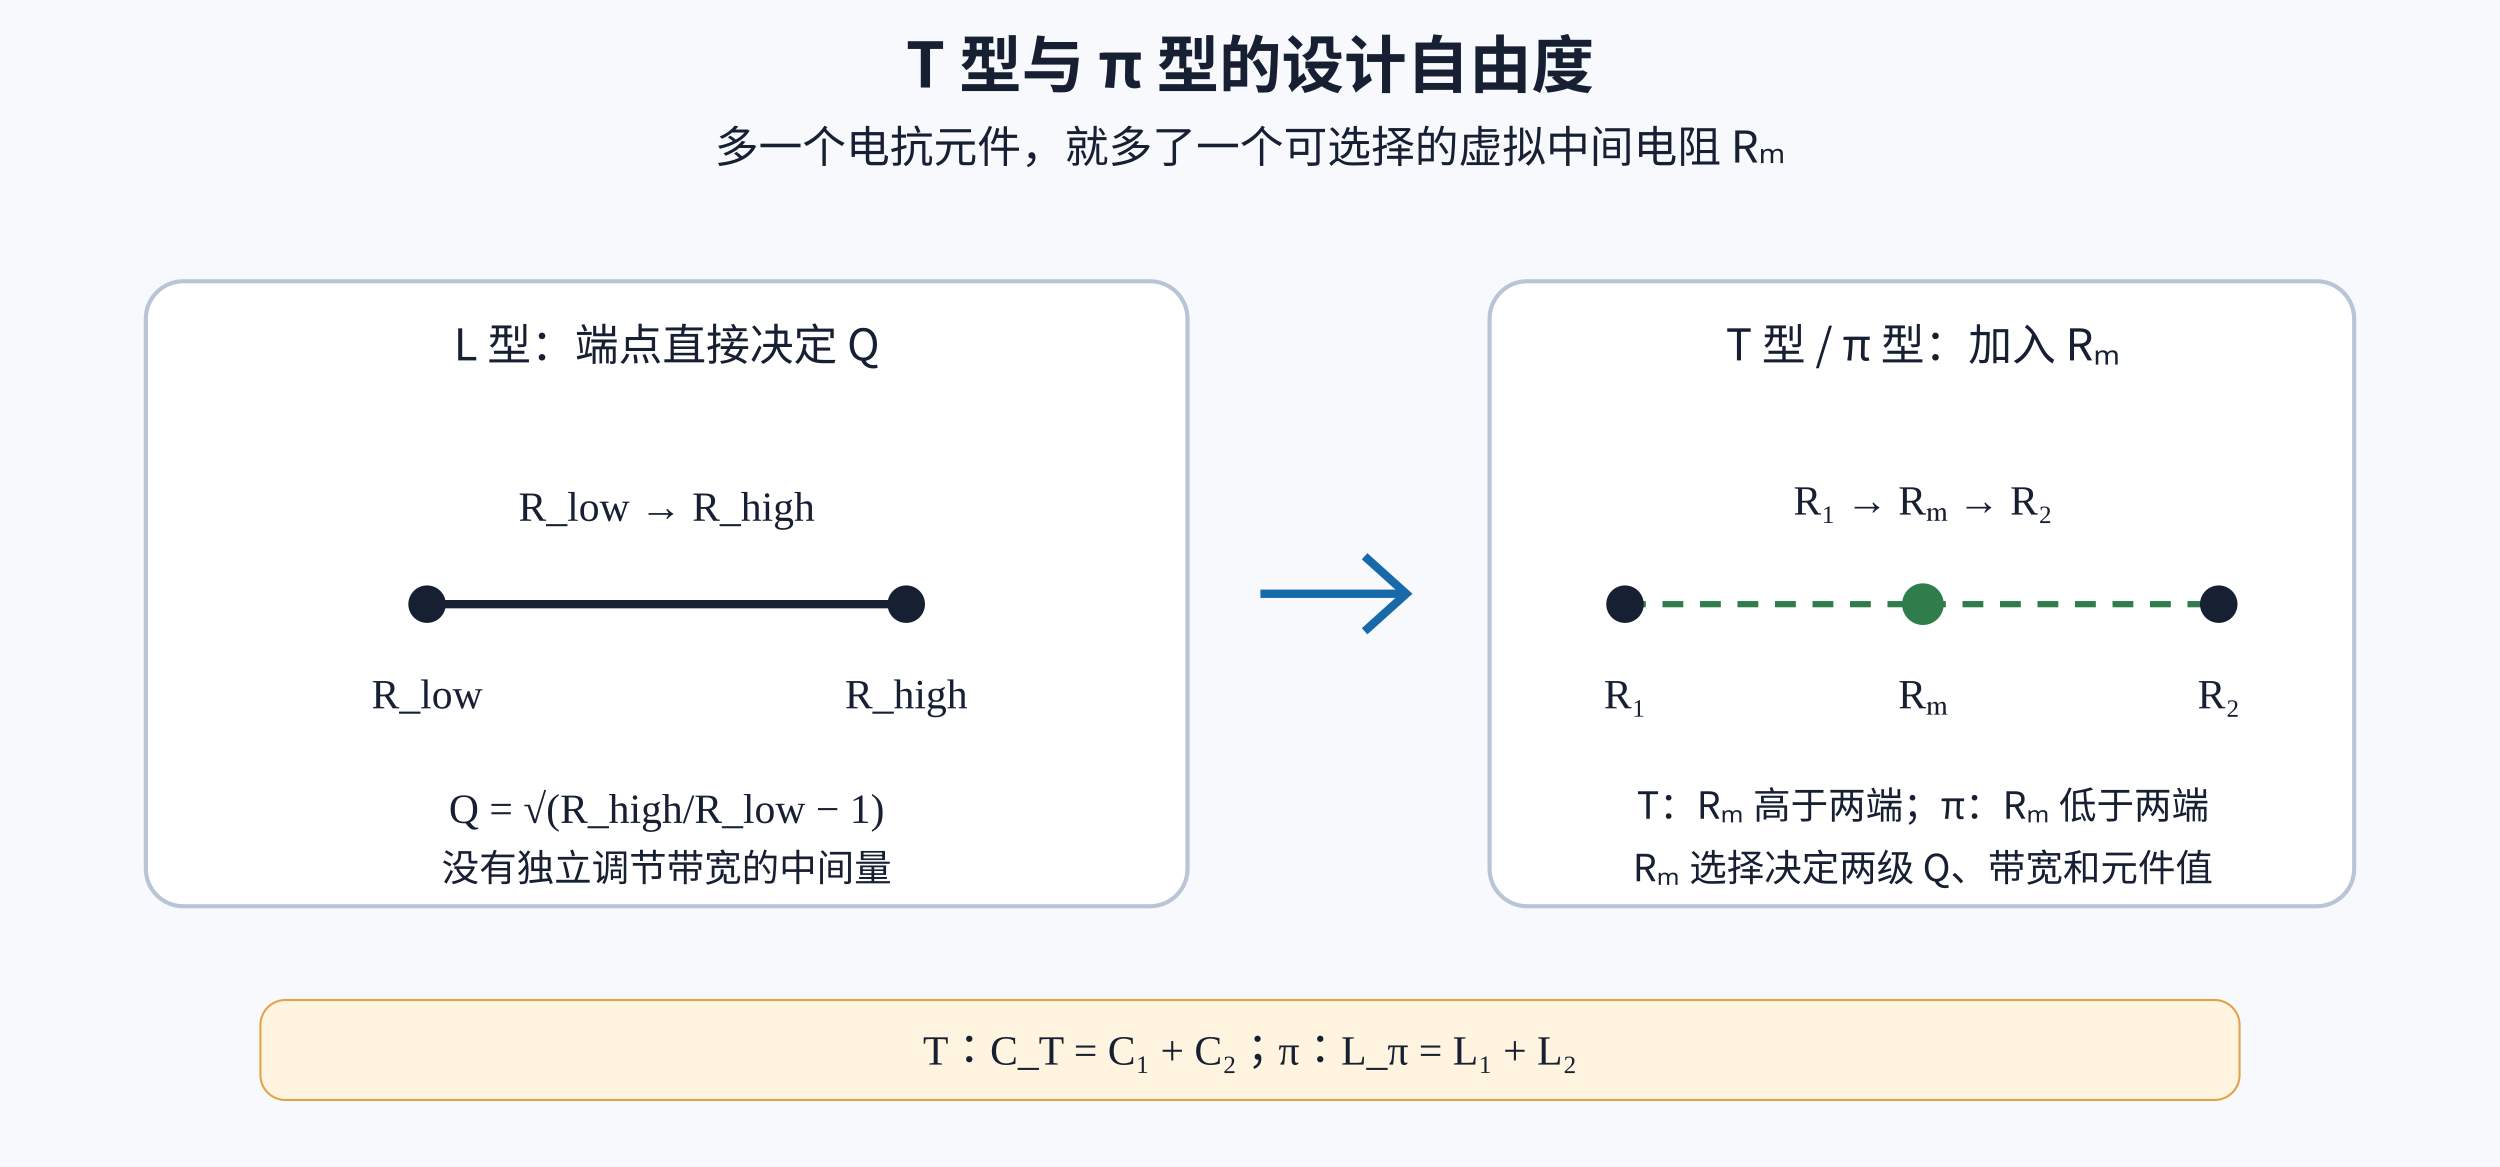
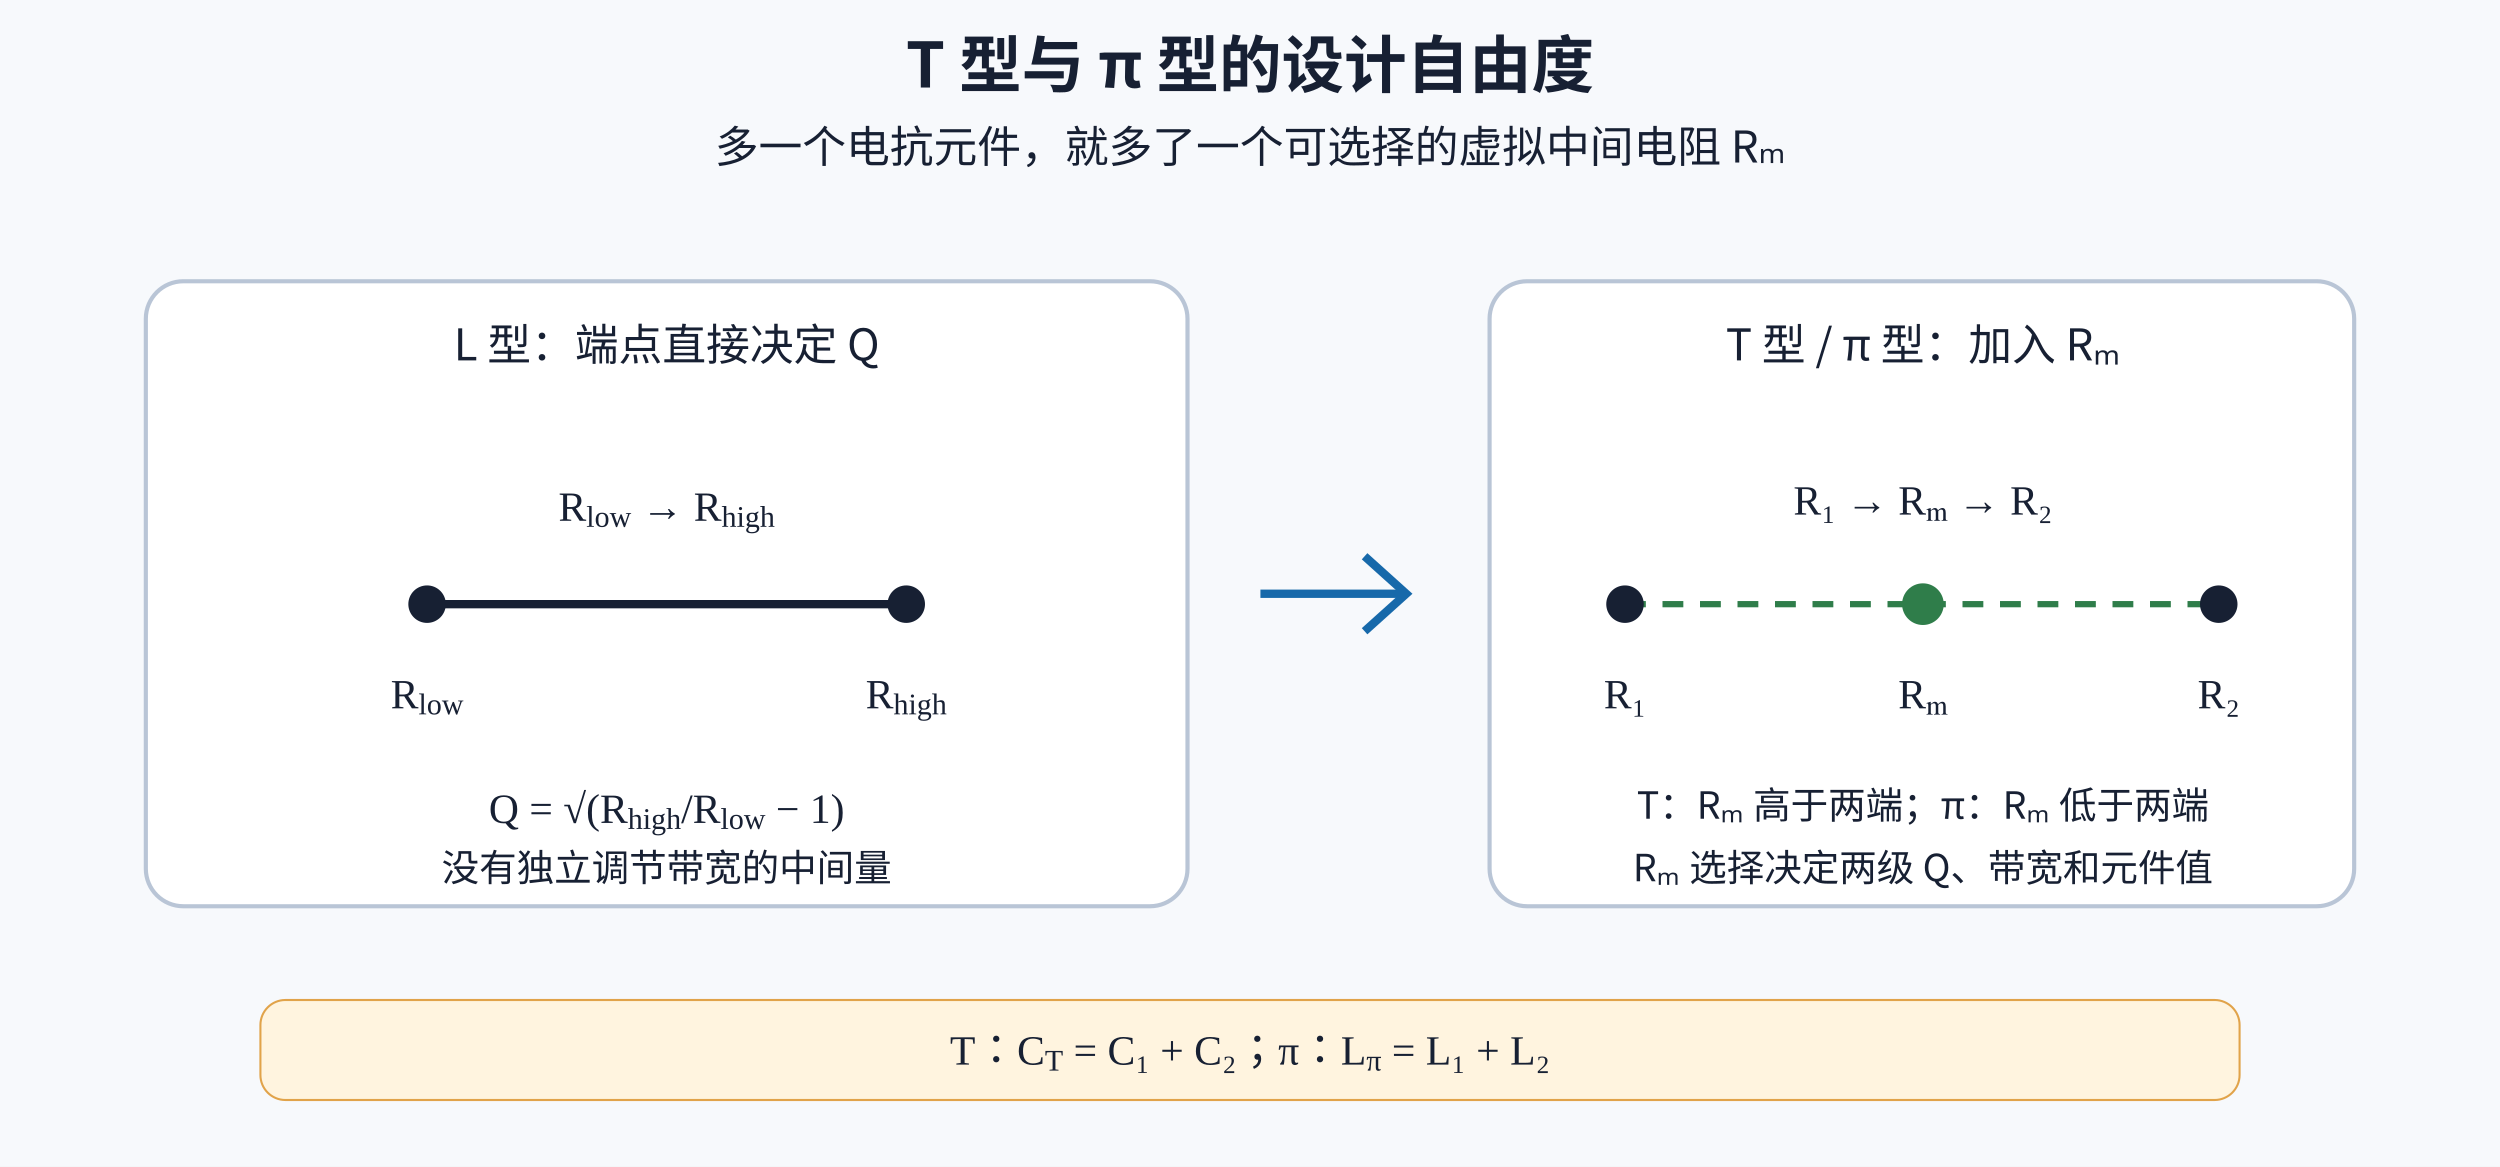
<svg xmlns="http://www.w3.org/2000/svg" width="1200" height="560" viewBox="0 0 1200 560">
  <rect width="1200" height="560" fill="#f7f9fc" />
  <style>.t{font-family:"Microsoft YaHei","Noto Sans CJK SC",sans-serif;fill:#172033}.h{font-size:30px;font-weight:700}.s{font-size:21px}.n{font-size:18px}.eq{font-family:"Cambria Math","Times New Roman",serif;font-size:20px;fill:#172033}.w{stroke:#172033;stroke-width:4;fill:none}.a{stroke:#1769aa;stroke-width:4;fill:none}.r{stroke:#c75516;stroke-width:4;fill:none}.g{stroke:#2f7d4a;stroke-width:3;fill:none;stroke-dasharray:10 8}.box{fill:#ffffff;stroke:#b9c5d6;stroke-width:2}</style>
  <text x="600" y="42" text-anchor="middle" class="t h">T 型与 π 型的设计自由度</text>
  <text x="600" y="78" text-anchor="middle" class="t s">多一个电抗元件，就多了一个可选择的虚拟中间电阻 Rₘ</text>
  <g transform="translate(70 135)">
    <rect x="0" y="0" width="500" height="300" rx="18" class="box" />
    <text x="250" y="38" text-anchor="middle" class="t s">L 型：端点直接决定 Q</text>
-     <text x="250" y="115" text-anchor="middle" class="t eq">R_low → R_high</text>
+     <text x="250" y="115" text-anchor="middle" class="t eq">R<tspan baseline-shift="sub" font-size="0.72em">low</tspan> → R<tspan baseline-shift="sub" font-size="0.72em">high</tspan>
+     </text>
    <line x1="135" y1="155" x2="365" y2="155" class="w" />
    <circle cx="135" cy="155" r="9" fill="#172033" />
    <circle cx="365" cy="155" r="9" fill="#172033" />
-     <text x="135" y="205" text-anchor="middle" class="t eq">R_low</text>
-     <text x="365" y="205" text-anchor="middle" class="t eq">R_high</text>
-     <text x="250" y="260" text-anchor="middle" class="t eq">Q = √(R_high/R_low − 1)</text>
+     <text x="135" y="205" text-anchor="middle" class="t eq">R<tspan baseline-shift="sub" font-size="0.72em">low</tspan>
+     </text>
+     <text x="365" y="205" text-anchor="middle" class="t eq">R<tspan baseline-shift="sub" font-size="0.72em">high</tspan>
+     </text>
+     <text x="250" y="260" text-anchor="middle" class="t eq">Q = √(R<tspan baseline-shift="sub" font-size="0.72em">high</tspan>/R<tspan baseline-shift="sub" font-size="0.72em">low</tspan> − 1)</text>
    <text x="250" y="288" text-anchor="middle" class="t n">没有独立调节带宽的中间量</text>
  </g>
  <path d="M605 285 H675" class="a" />
  <path d="M655 267 L675 285 L655 303" class="a" />
  <g transform="translate(715 135)">
    <rect x="0" y="0" width="415" height="300" rx="18" class="box" />
    <text x="208" y="38" text-anchor="middle" class="t s">T 型 / π 型：加入 Rₘ</text>
    <text x="208" y="112" text-anchor="middle" class="t eq">R₁ → Rₘ → R₂</text>
    <line x1="65" y1="155" x2="350" y2="155" class="g" />
    <circle cx="65" cy="155" r="9" fill="#172033" />
    <circle cx="208" cy="155" r="10" fill="#2f7d4a" />
    <circle cx="350" cy="155" r="9" fill="#172033" />
    <text x="65" y="205" text-anchor="middle" class="t eq">R₁</text>
    <text x="208" y="205" text-anchor="middle" class="t eq">Rₘ</text>
    <text x="350" y="205" text-anchor="middle" class="t eq">R₂</text>
    <text x="208" y="258" text-anchor="middle" class="t n">T：Rₘ 高于两端；π：Rₘ 低于两端</text>
    <text x="208" y="288" text-anchor="middle" class="t n">Rₘ 选择决定两级 Q、带宽和元件值</text>
  </g>
  <rect x="125" y="480" width="950" height="48" rx="12" fill="#fff4df" stroke="#e1a34a" />
-   <text x="600" y="511" text-anchor="middle" class="t eq">T：C_T = C₁ + C₂；π：L_π = L₁ + L₂</text>
+   <text x="600" y="511" text-anchor="middle" class="t eq">T：C<tspan baseline-shift="sub" font-size="0.72em">T</tspan> = C₁ + C₂；π：L<tspan baseline-shift="sub" font-size="0.72em">π</tspan> = L₁ + L₂</text>
</svg>
